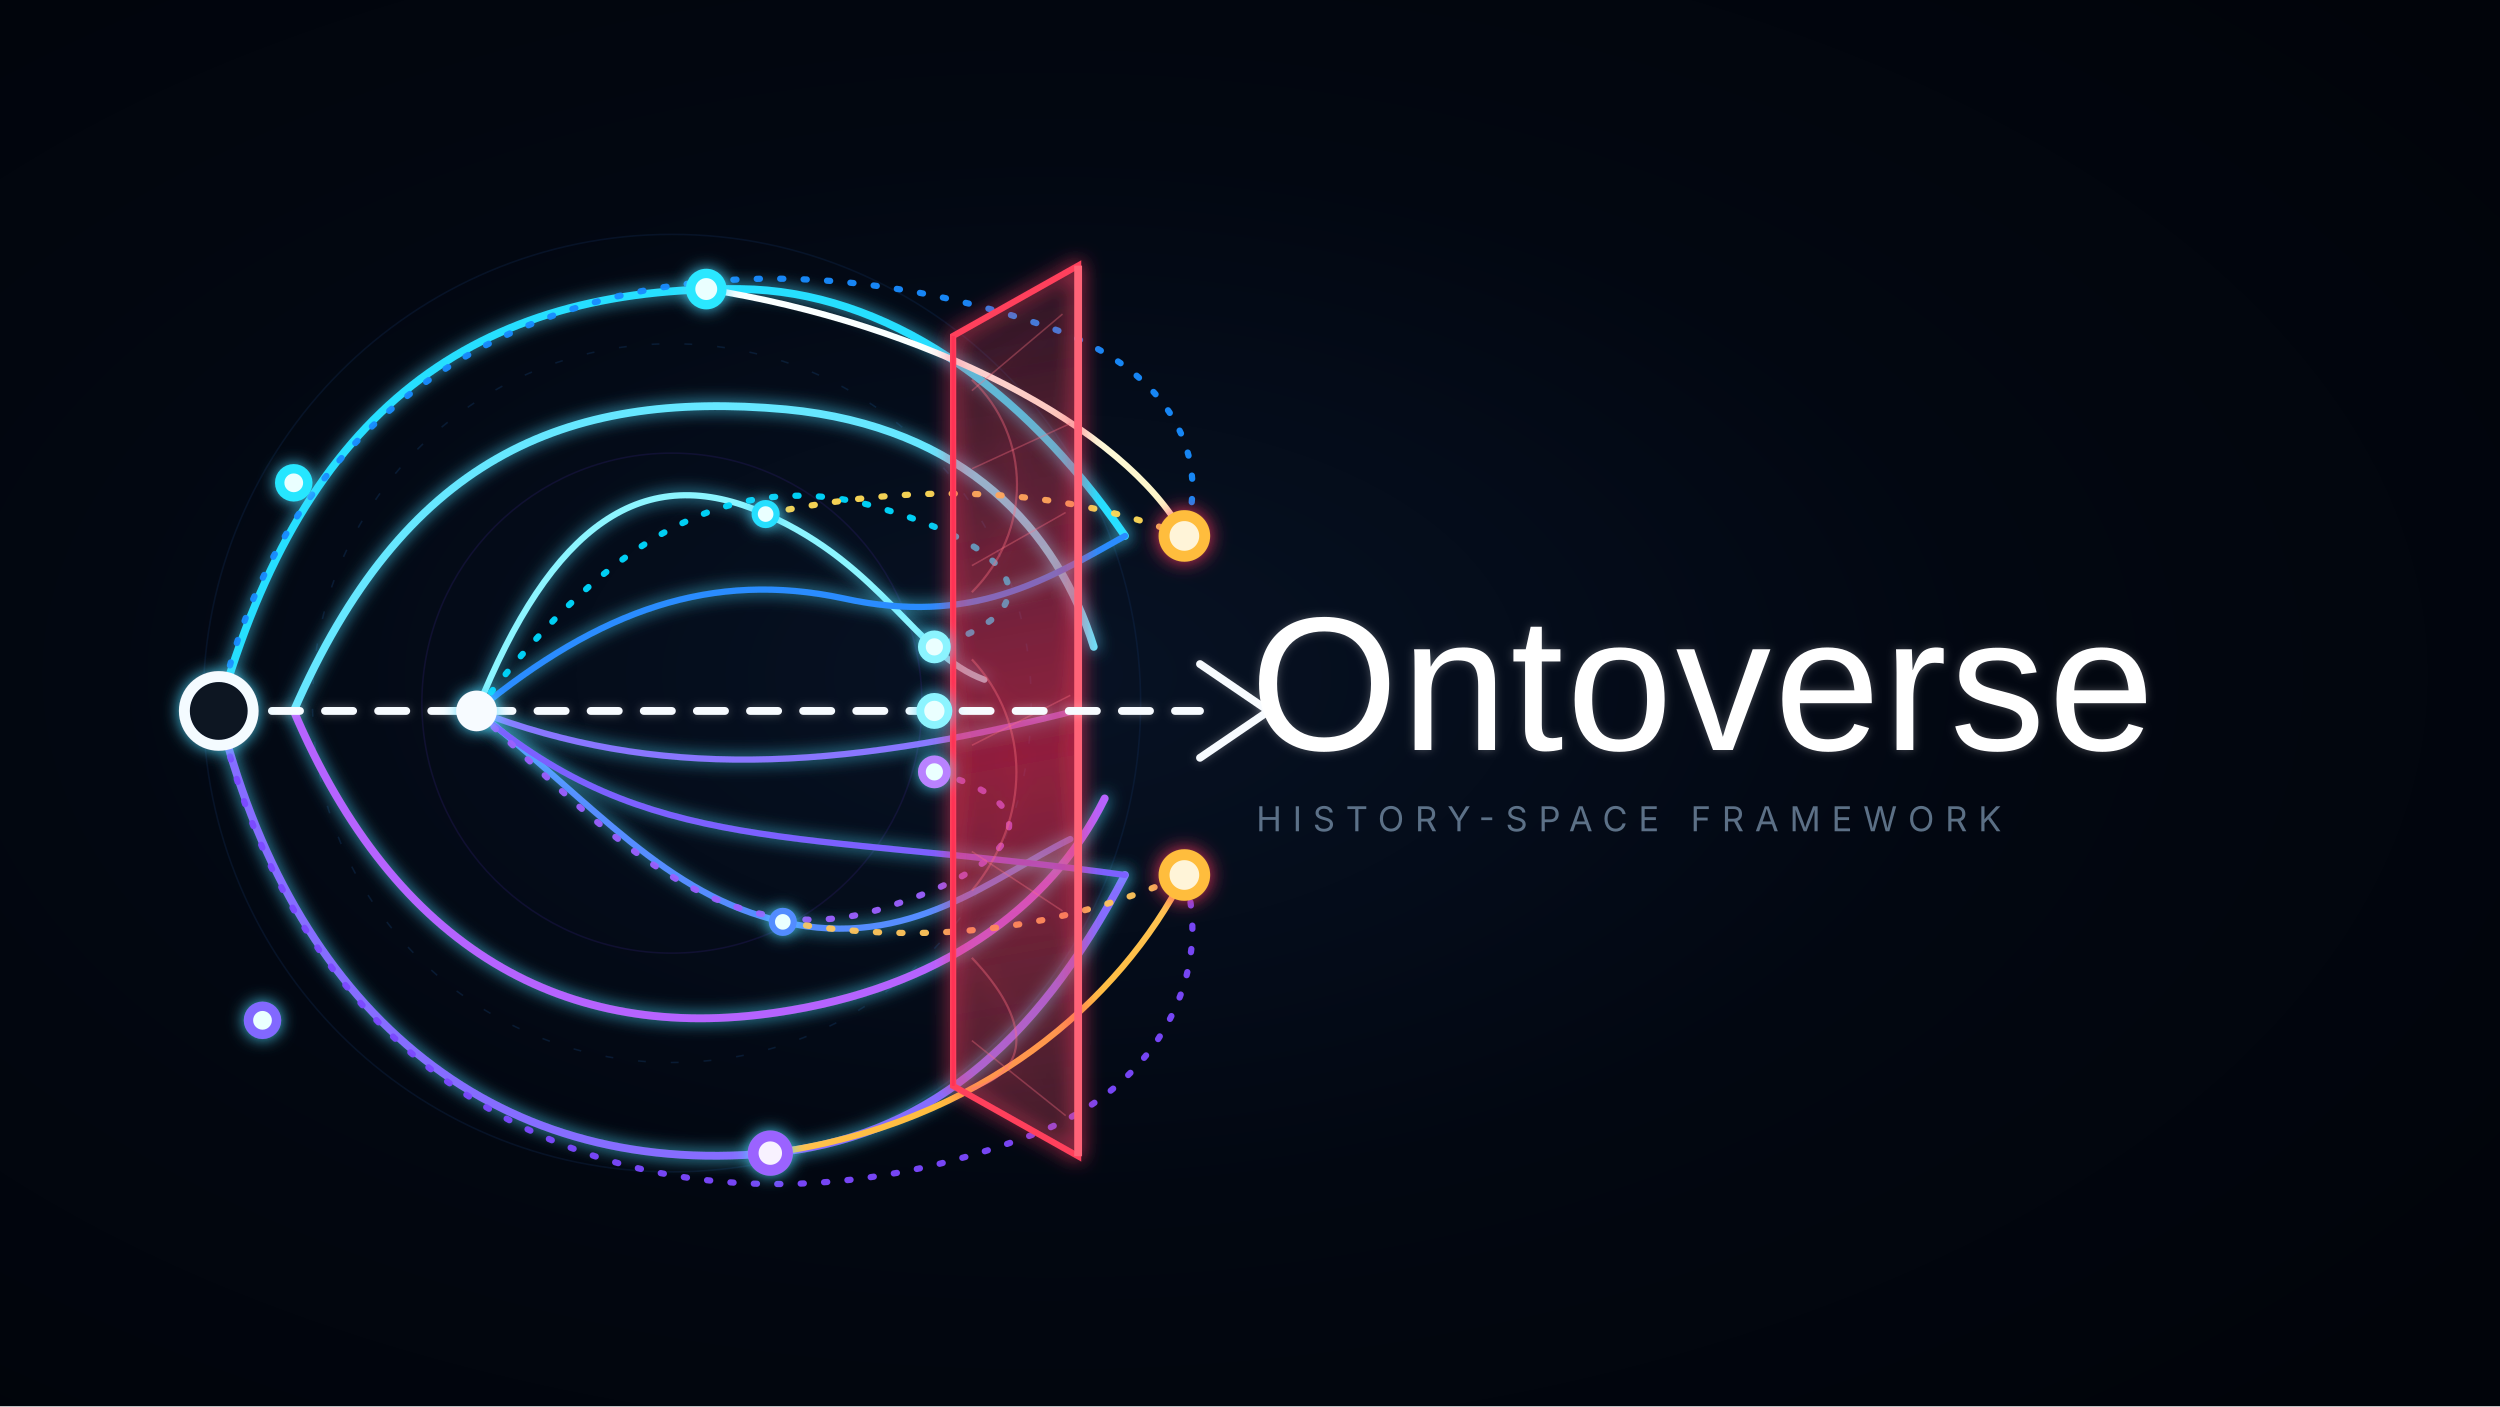
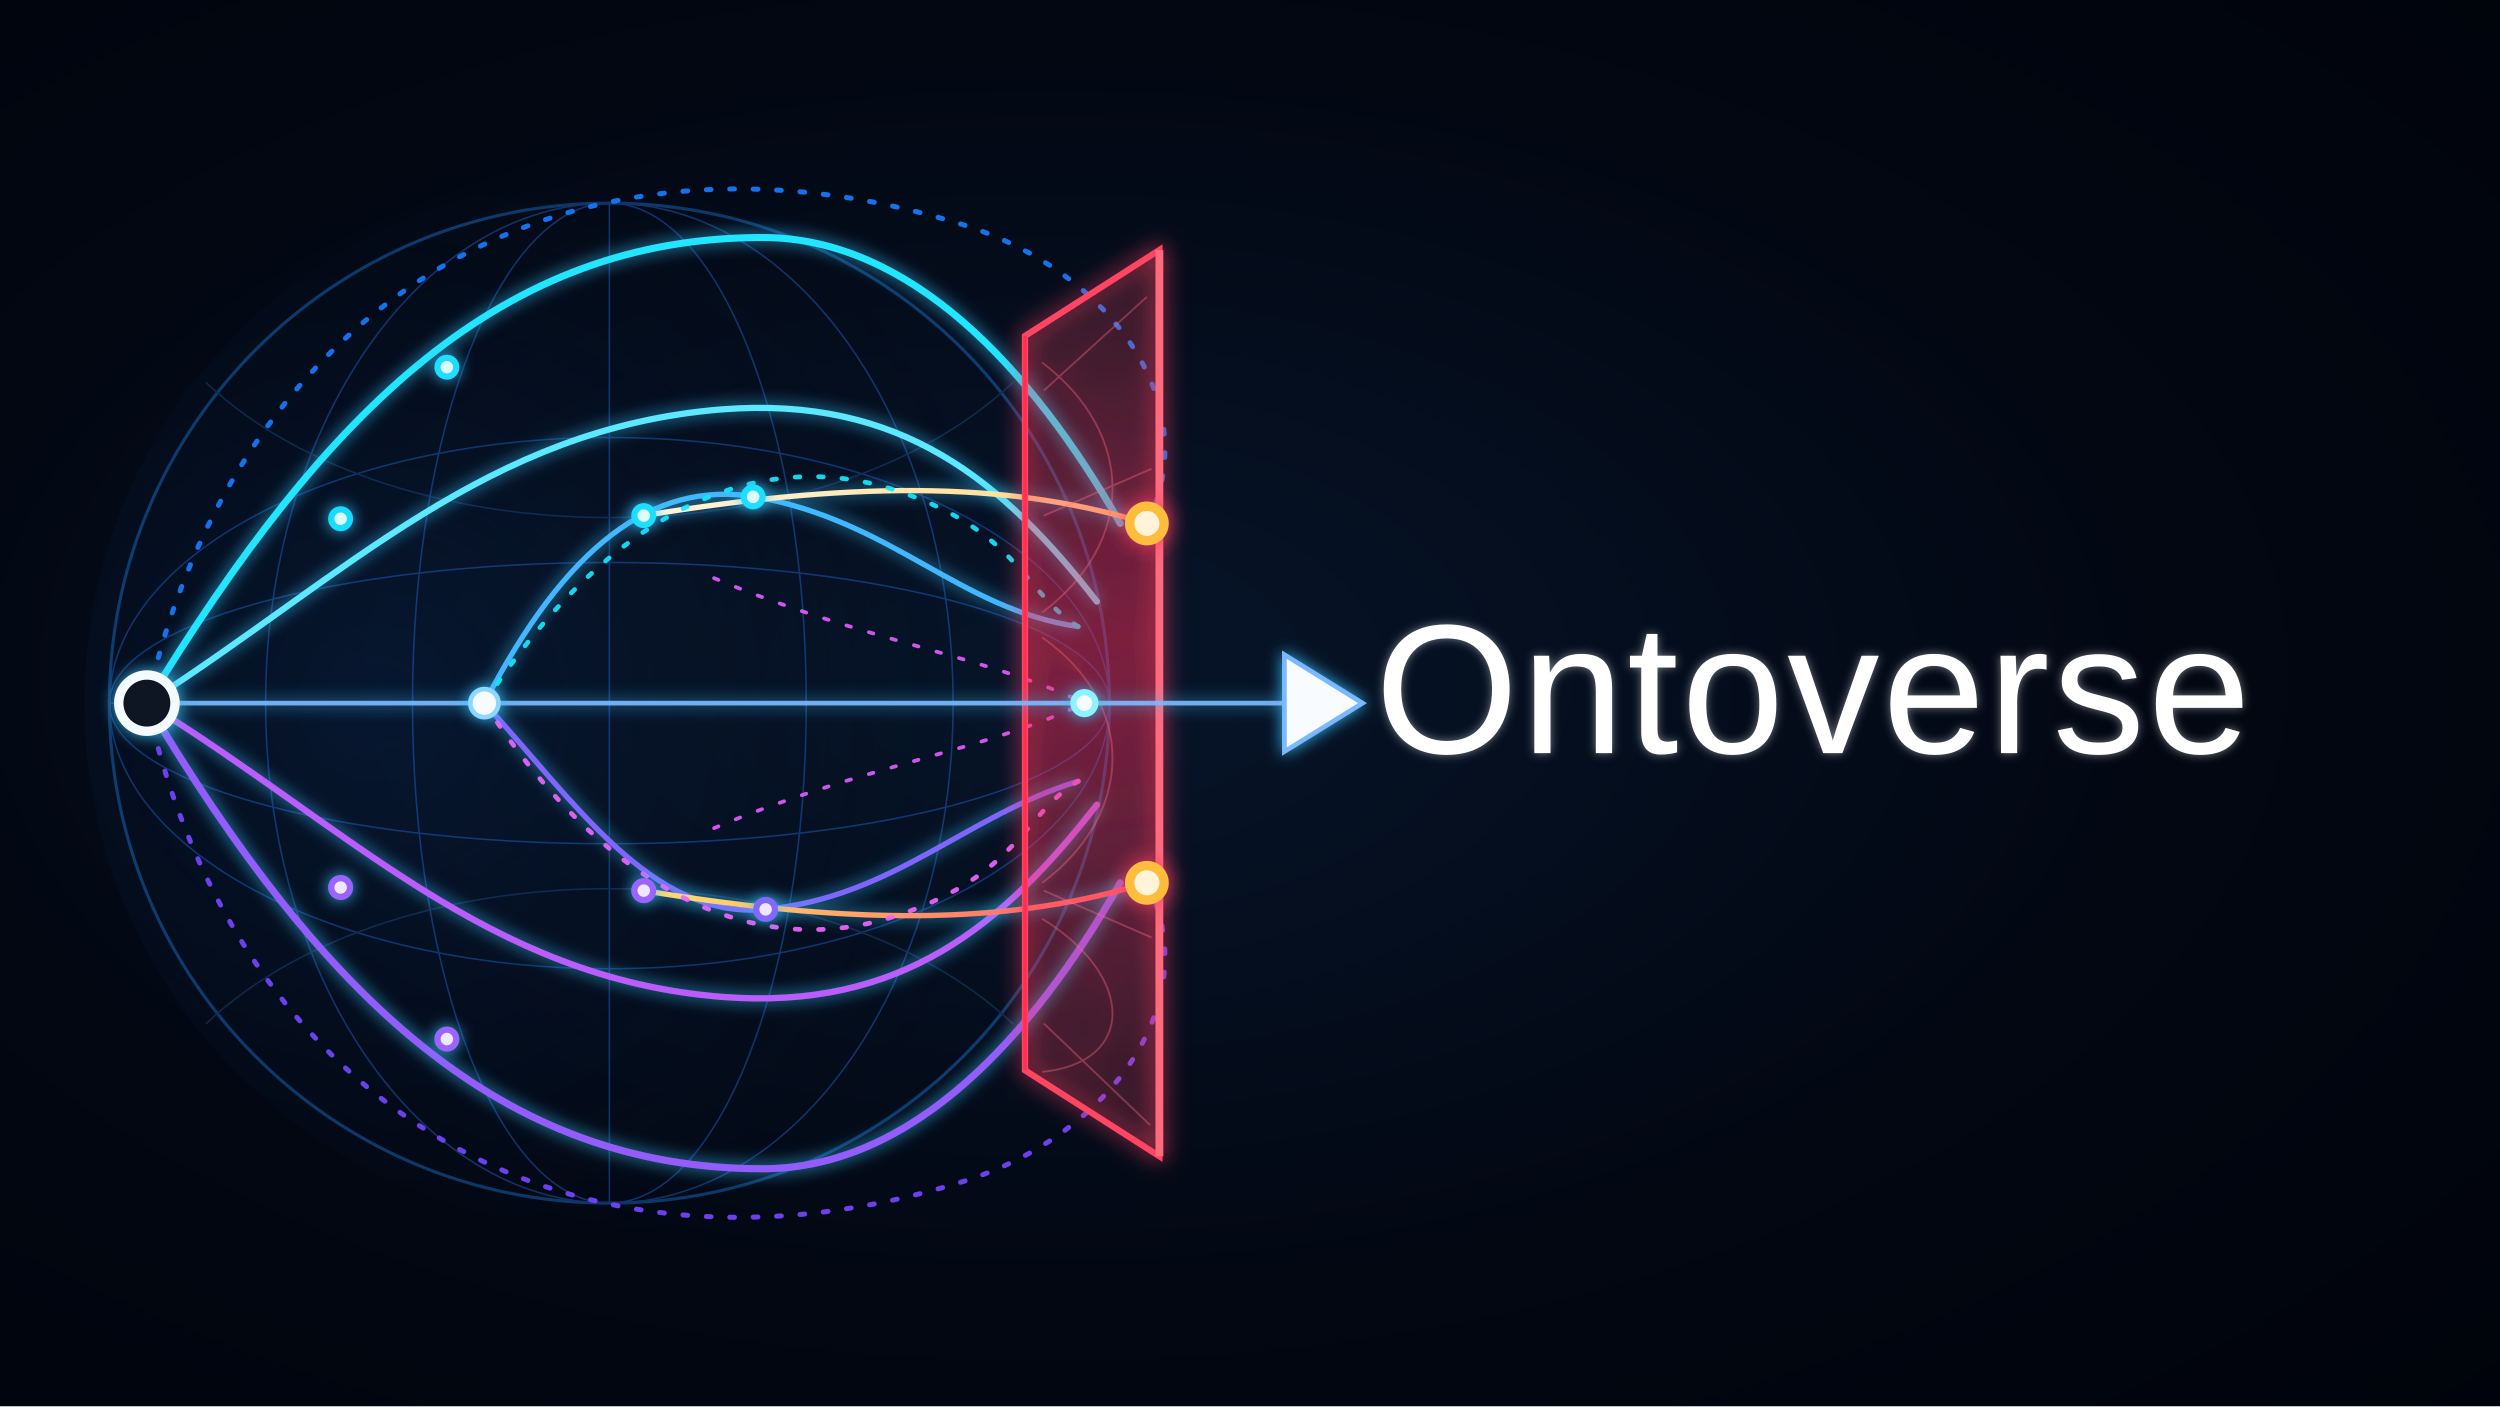
<svg xmlns="http://www.w3.org/2000/svg" viewBox="0 0 1600 900" role="img" aria-labelledby="title desc">
  <defs>
-     <radialGradient id="bg" cx="42%" cy="48%" r="72%">
-       <stop offset="0" stop-color="#071224" />
-       <stop offset="0.52" stop-color="#020711" />
-       <stop offset="1" stop-color="#01040a" />
+     <radialGradient id="bg" cx="42%" cy="48%" r="80%">
+       <stop offset="0" stop-color="#07152a" />
+       <stop offset="0.56" stop-color="#020712" />
+       <stop offset="1" stop-color="#00030a" />
    </radialGradient>
-     <linearGradient id="cyanBlue" x1="120" y1="220" x2="640" y2="690" gradientUnits="userSpaceOnUse">
-       <stop offset="0" stop-color="#10e8ff" />
-       <stop offset="0.42" stop-color="#5a91ff" />
-       <stop offset="0.72" stop-color="#a06cff" />
-       <stop offset="1" stop-color="#ff65df" />
+     <radialGradient id="sphereFade" cx="28%" cy="50%" r="64%">
+       <stop offset="0" stop-color="#0b2a55" stop-opacity="0.36" />
+       <stop offset="0.55" stop-color="#06142b" stop-opacity="0.24" />
+       <stop offset="1" stop-color="#020813" stop-opacity="0" />
+     </radialGradient>
+     <linearGradient id="blueViolet" x1="70" y1="170" x2="650" y2="740" gradientUnits="userSpaceOnUse">
+       <stop offset="0" stop-color="#10eaff" />
+       <stop offset="0.44" stop-color="#438cff" />
+       <stop offset="0.72" stop-color="#8b59ff" />
+       <stop offset="1" stop-color="#ff4fe1" />
    </linearGradient>
-     <linearGradient id="goldPath" x1="420" y1="250" x2="660" y2="640" gradientUnits="userSpaceOnUse">
-       <stop offset="0" stop-color="#faffff" />
-       <stop offset="0.45" stop-color="#fff4bd" />
-       <stop offset="1" stop-color="#ffb42e" />
+     <linearGradient id="warm" x1="350" y1="260" x2="665" y2="660" gradientUnits="userSpaceOnUse">
+       <stop offset="0" stop-color="#ffffff" />
+       <stop offset="0.55" stop-color="#ffd46a" />
+       <stop offset="1" stop-color="#ff2b64" />
    </linearGradient>
-     <linearGradient id="plane" x1="520" y1="165" x2="620" y2="735" gradientUnits="userSpaceOnUse">
-       <stop offset="0" stop-color="#ff5a72" stop-opacity="0.08" />
-       <stop offset="0.52" stop-color="#ff2448" stop-opacity="0.34" />
-       <stop offset="1" stop-color="#ff6a84" stop-opacity="0.10" />
+     <linearGradient id="planeFill" x1="555" y1="140" x2="660" y2="760" gradientUnits="userSpaceOnUse">
+       <stop offset="0" stop-color="#ff5570" stop-opacity="0.05" />
+       <stop offset="0.45" stop-color="#ff1f48" stop-opacity="0.28" />
+       <stop offset="1" stop-color="#ff5570" stop-opacity="0.08" />
    </linearGradient>
-     <linearGradient id="word" x1="820" y1="420" x2="1500" y2="420" gradientUnits="userSpaceOnUse">
+     <linearGradient id="word" x1="875" y1="420" x2="1500" y2="420" gradientUnits="userSpaceOnUse">
      <stop offset="0" stop-color="#ffffff" />
-       <stop offset="0.55" stop-color="#f7fbff" />
-       <stop offset="1" stop-color="#d6e2ff" />
+       <stop offset="0.5" stop-color="#f5fbff" />
+       <stop offset="1" stop-color="#d3e3ff" />
    </linearGradient>
-     <filter id="glowCyan" x="-80%" y="-80%" width="260%" height="260%">
+     <filter id="cyanGlow" x="-80%" y="-80%" width="260%" height="260%">
      <feGaussianBlur stdDeviation="5" result="blur" />
-       <feColorMatrix in="blur" type="matrix" values="0 0 0 0 0.08 0 0 0 0 0.72 0 0 0 0 1 0 0 0 0.9 0" result="color" />
+       <feColorMatrix in="blur" type="matrix" values="0 0 0 0 0.04 0 0 0 0 0.55 0 0 0 0 1 0 0 0 0.9 0" result="color" />
      <feMerge>
        <feMergeNode in="color" />
        <feMergeNode in="SourceGraphic" />
      </feMerge>
    </filter>
-     <filter id="glowRuby" x="-80%" y="-80%" width="260%" height="260%">
-       <feGaussianBlur stdDeviation="6" result="blur" />
-       <feColorMatrix in="blur" type="matrix" values="1 0 0 0 1 0 0 0 0 0.04 0 0 0 0 0.12 0 0 0 0.95 0" result="color" />
+     <filter id="rubyGlow" x="-80%" y="-80%" width="260%" height="260%">
+       <feGaussianBlur stdDeviation="7" result="blur" />
+       <feColorMatrix in="blur" type="matrix" values="1 0 0 0 1 0 0 0 0 0.05 0 0 0 0 0.13 0 0 0 0.95 0" result="color" />
      <feMerge>
        <feMergeNode in="color" />
        <feMergeNode in="SourceGraphic" />
      </feMerge>
    </filter>
-     <filter id="softShadow" x="-20%" y="-40%" width="140%" height="180%">
-       <feDropShadow dx="0" dy="0" stdDeviation="3" flood-color="#ffffff" flood-opacity="0.28" />
+     <filter id="whiteGlow" x="-50%" y="-60%" width="200%" height="220%">
+       <feDropShadow dx="0" dy="0" stdDeviation="3" flood-color="#ffffff" flood-opacity="0.45" />
    </filter>
  </defs>
  <rect width="1600" height="900" fill="url(#bg)" />
-   <g opacity="0.22">
-     <circle cx="430" cy="450" r="300" fill="none" stroke="#153c74" stroke-width="1" />
-     <circle cx="430" cy="450" r="230" fill="none" stroke="#1e5b9f" stroke-width="1" stroke-dasharray="5 16" />
-     <circle cx="430" cy="450" r="160" fill="none" stroke="#3d248d" stroke-width="1" />
-   </g>
-   <g transform="translate(70 25)">
+   <g transform="translate(52 0)">
+     <circle cx="338" cy="450" r="336" fill="url(#sphereFade)" />
+     <g fill="none" opacity="0.36" stroke-linecap="round">
+       <circle cx="338" cy="450" r="320" stroke="#1b8dff" stroke-width="2" />
+       <ellipse cx="338" cy="450" rx="320" ry="170" stroke="#1d7cff" stroke-width="1" />
+       <ellipse cx="338" cy="450" rx="320" ry="90" stroke="#2a7aff" stroke-width="1" />
+       <ellipse cx="338" cy="450" rx="126" ry="320" stroke="#2a7aff" stroke-width="1" />
+       <ellipse cx="338" cy="450" rx="220" ry="320" stroke="#2a7aff" stroke-width="1" />
+       <path d="M18 450 H658" stroke="#2a7aff" stroke-width="1" />
+       <path d="M338 130 V770" stroke="#2a7aff" stroke-width="1" />
+       <path d="M80 245 C202 360 474 360 596 245" stroke="#245b9f" stroke-width="1" />
+       <path d="M80 655 C202 540 474 540 596 655" stroke="#245b9f" stroke-width="1" />
+     </g>
    <g fill="none" stroke-linecap="round" stroke-linejoin="round">
-       <path d="M70 430 C125 236 234 158 404 160 C496 161 584 222 650 318" stroke="#26dfff" stroke-width="5" filter="url(#glowCyan)" />
-       <path d="M70 430 C116 618 242 730 423 713 C520 704 592 646 650 535" stroke="#866dff" stroke-width="5" filter="url(#glowCyan)" />
-       <path d="M118 430 C188 270 289 224 433 237 C548 248 607 315 630 389" stroke="#66e7ff" stroke-width="5" filter="url(#glowCyan)" />
-       <path d="M118 430 C183 583 292 643 427 623 C530 608 602 557 637 486" stroke="#b663ff" stroke-width="5" filter="url(#glowCyan)" />
-       <path d="M235 430 C283 310 342 269 420 304 C495 337 516 394 560 410" stroke="#8cf5ff" stroke-width="4" filter="url(#glowCyan)" />
-       <path d="M235 430 C313 430 380 430 528 430" stroke="#f8fbff" stroke-width="5" filter="url(#softShadow)" />
-       <path d="M235 430 C311 490 356 548 431 565 C512 584 566 536 615 512" stroke="#568dff" stroke-width="4" filter="url(#glowCyan)" />
-       <path d="M235 430 C314 365 386 340 470 358 C552 376 600 346 650 318" stroke="#2a8cff" stroke-width="4" filter="url(#glowCyan)" />
-       <path d="M235 430 C350 474 463 469 618 430" stroke="#8976ff" stroke-width="4" filter="url(#glowCyan)" />
-       <path d="M235 430 C344 523 439 506 650 535" stroke="#7b61ff" stroke-width="4" filter="url(#glowCyan)" />
-       <path d="M382 160 C522 182 650 248 688 318" stroke="url(#goldPath)" stroke-width="4" />
-       <path d="M423 713 C558 695 647 615 688 535" stroke="url(#goldPath)" stroke-width="4" />
+       <path d="M42 450 C158 260 270 152 436 152 C530 152 608 235 665 335" stroke="#22e6ff" stroke-width="4.5" filter="url(#cyanGlow)" />
+       <path d="M42 450 C155 640 270 748 436 748 C531 748 608 665 665 565" stroke="#945cff" stroke-width="4.5" filter="url(#cyanGlow)" />
+       <path d="M42 450 C171 367 260 274 410 262 C525 253 590 308 650 385" stroke="#5ce9ff" stroke-width="4" filter="url(#cyanGlow)" />
+       <path d="M42 450 C172 530 260 626 410 638 C525 647 590 592 650 515" stroke="#bb5cff" stroke-width="4" filter="url(#cyanGlow)" />
+       <path d="M42 450 C212 450 360 450 642 450" stroke="#f8fbff" stroke-width="4" filter="url(#whiteGlow)" />
+       <path d="M258 450 C310 350 365 307 432 318 C520 334 562 390 638 401" stroke="#42b7ff" stroke-width="3.4" filter="url(#cyanGlow)" />
+       <path d="M258 450 C315 512 365 589 438 582 C520 574 566 522 638 500" stroke="#7f65ff" stroke-width="3.4" filter="url(#cyanGlow)" />
+       <path d="M360 330 C506 306 600 310 682 335" stroke="url(#warm)" stroke-width="3.4" filter="url(#cyanGlow)" />
+       <path d="M360 570 C506 594 600 590 682 565" stroke="url(#warm)" stroke-width="3.4" filter="url(#cyanGlow)" />
    </g>
-     <g fill="none" stroke-linecap="round" stroke-dasharray="2 13" opacity="0.95">
-       <path d="M70 430 C118 197 348 98 600 184 C673 209 707 261 688 318" stroke="#188cff" stroke-width="4" />
-       <path d="M70 430 C126 690 360 791 594 700 C673 669 707 597 688 535" stroke="#7c48ff" stroke-width="4" />
-       <path d="M235 430 C311 330 391 270 493 300 C589 328 602 366 528 389" stroke="#00d8ff" stroke-width="4" />
-       <path d="M235 430 C314 504 390 588 493 557 C590 527 602 489 528 469" stroke="#9b60ff" stroke-width="4" />
-       <path d="M420 304 C542 278 630 295 688 318" stroke="#ffda57" stroke-width="4" />
-       <path d="M431 565 C548 585 633 559 688 535" stroke="#ffc45a" stroke-width="4" />
+     <g fill="none" stroke-dasharray="3 12" stroke-linecap="round" opacity="0.92">
+       <path d="M42 450 C100 190 315 66 565 144 C660 174 720 260 682 335" stroke="#177bff" stroke-width="3.2" />
+       <path d="M42 450 C100 710 315 834 565 756 C660 726 720 640 682 565" stroke="#7444ff" stroke-width="3.2" />
+       <path d="M258 450 C329 340 424 280 525 315 C600 341 604 380 638 401" stroke="#14e8ff" stroke-width="3" />
+       <path d="M258 450 C329 560 424 620 525 585 C600 559 604 520 638 500" stroke="#ee65ff" stroke-width="3" />
+       <path d="M405 370 C500 410 580 420 642 450" stroke="#e05cff" stroke-width="2.4" />
+       <path d="M405 530 C500 490 580 480 642 450" stroke="#e05cff" stroke-width="2.4" />
    </g>
-     <g filter="url(#glowRuby)">
-       <polygon points="540,190 620,145 620,715 540,670" fill="url(#plane)" stroke="#ff405c" stroke-width="4" />
-       <line x1="620" y1="145" x2="620" y2="715" stroke="#ff6378" stroke-width="5" />
-       <line x1="540" y1="190" x2="540" y2="670" stroke="#ff2a50" stroke-width="2" opacity="0.65" />
-       <path d="M552 218 C590 254 591 315 552 354 M552 397 C590 438 590 499 552 545 M552 588 C590 628 590 660 552 672" fill="none" stroke="#ff6c80" stroke-width="1.4" opacity="0.38" />
-       <g opacity="0.35" stroke="#ff6e82" stroke-width="1">
-         <path d="M552 225 L610 176" />
-         <path d="M552 275 L615 246" />
-         <path d="M552 337 L612 303" />
-         <path d="M552 452 L615 420" />
-         <path d="M552 520 L610 558" />
-         <path d="M552 641 L612 689" />
+     <g filter="url(#rubyGlow)">
+       <polygon points="604,215 690,160 690,740 604,685" fill="url(#planeFill)" stroke="#ff4562" stroke-width="4" />
+       <line x1="690" y1="160" x2="690" y2="740" stroke="#ff6b7d" stroke-width="5" />
+       <line x1="604" y1="215" x2="604" y2="685" stroke="#ff274d" stroke-width="2.2" opacity="0.72" />
+       <g opacity="0.36" stroke="#ff6d82" stroke-width="1.2" fill="none">
+         <path d="M615 232 C675 278 675 347 615 392" />
+         <path d="M615 408 C675 450 675 520 615 565" />
+         <path d="M615 588 C675 625 675 680 615 686" />
+         <path d="M616 250 L682 190" />
+         <path d="M616 330 L685 300" />
+         <path d="M616 450 L684 450" />
+         <path d="M616 570 L685 600" />
+         <path d="M616 655 L684 720" />
      </g>
    </g>
-     <g stroke="#f7fbff" stroke-width="5" stroke-linecap="round" stroke-dasharray="18 16" filter="url(#softShadow)">
-       <line x1="70" y1="430" x2="698" y2="430" />
-       <path d="M698 400 L742 430 L698 460" fill="none" stroke-dasharray="0" />
+     <g stroke="#7ab8ff" stroke-width="3" filter="url(#cyanGlow)">
+       <line x1="42" y1="450" x2="770" y2="450" opacity="0.92" />
+       <path d="M770 419 L820 450 L770 481 Z" fill="#f8fbff" stroke="#7ab8ff" stroke-width="3" />
    </g>
-     <g filter="url(#glowCyan)">
-       <circle cx="70" cy="430" r="22" fill="#071224" stroke="#f4fbff" stroke-width="7" />
-       <circle cx="235" cy="430" r="13" fill="#f7fbff" />
-       <circle cx="382" cy="160" r="10" fill="#eaffff" stroke="#2ce7ff" stroke-width="6" />
-       <circle cx="118" cy="284" r="9" fill="#eaffff" stroke="#27e6ff" stroke-width="6" />
-       <circle cx="98" cy="628" r="9" fill="#eaffff" stroke="#8267ff" stroke-width="6" />
-       <circle cx="423" cy="713" r="11" fill="#f8f2ff" stroke="#9b63ff" stroke-width="7" />
-       <circle cx="420" cy="304" r="7" fill="#eaffff" stroke="#28dfff" stroke-width="4" />
-       <circle cx="431" cy="565" r="7" fill="#eaffff" stroke="#538cff" stroke-width="4" />
-       <circle cx="528" cy="389" r="8" fill="#eaffff" stroke="#8bf4ff" stroke-width="5" />
-       <circle cx="528" cy="430" r="9" fill="#eaffff" stroke="#8cf4ff" stroke-width="5" />
-       <circle cx="528" cy="469" r="8" fill="#eaffff" stroke="#b982ff" stroke-width="5" />
+     <g filter="url(#cyanGlow)">
+       <circle cx="42" cy="450" r="18" fill="#071224" stroke="#f4fbff" stroke-width="6" />
+       <circle cx="258" cy="450" r="9" fill="#f7fbff" stroke="#8bd7ff" stroke-width="3" />
+       <circle cx="166" cy="332" r="6" fill="#dcfbff" stroke="#17ddff" stroke-width="4" />
+       <circle cx="166" cy="568" r="6" fill="#efe7ff" stroke="#9b63ff" stroke-width="4" />
+       <circle cx="234" cy="235" r="6" fill="#dbfbff" stroke="#1bdfff" stroke-width="4" />
+       <circle cx="234" cy="665" r="6" fill="#efe7ff" stroke="#9b63ff" stroke-width="4" />
+       <circle cx="360" cy="330" r="6" fill="#dbfbff" stroke="#1bdfff" stroke-width="4" />
+       <circle cx="360" cy="570" r="6" fill="#efe7ff" stroke="#9b63ff" stroke-width="4" />
+       <circle cx="430" cy="318" r="6" fill="#dbfbff" stroke="#1bdfff" stroke-width="4" />
+       <circle cx="438" cy="582" r="6" fill="#efe7ff" stroke="#8267ff" stroke-width="4" />
+       <circle cx="642" cy="450" r="7" fill="#f7fbff" stroke="#8bf4ff" stroke-width="4" />
    </g>
-     <g filter="url(#glowRuby)">
-       <circle cx="688" cy="318" r="13" fill="#fff4d8" stroke="#ffbd3c" stroke-width="7" />
-       <circle cx="688" cy="535" r="13" fill="#fff4d8" stroke="#ffbd3c" stroke-width="7" />
+     <g filter="url(#rubyGlow)">
+       <circle cx="682" cy="335" r="11" fill="#fff4d8" stroke="#ffbd3c" stroke-width="6" />
+       <circle cx="682" cy="565" r="11" fill="#fff4d8" stroke="#ffbd3c" stroke-width="6" />
    </g>
  </g>
-   <g transform="translate(800 0)">
-     <text x="0" y="480" fill="url(#word)" font-family="Orbitron, Eurostile, Rajdhani, Segoe UI, Arial, sans-serif" font-size="122" font-weight="400" letter-spacing="2" filter="url(#softShadow)">Ontoverse</text>
-     <text x="4" y="532" fill="#7890aa" font-family="Inter, Segoe UI, Arial, sans-serif" font-size="22" letter-spacing="7" opacity="0.76">HISTORY-SPACE FRAMEWORK</text>
+   <g transform="translate(880 0)">
+     <text x="0" y="482" fill="url(#word)" font-family="Orbitron, Eurostile, Rajdhani, Segoe UI, Arial, sans-serif" font-size="118" font-weight="400" letter-spacing="2" filter="url(#whiteGlow)">Ontoverse</text>
  </g>
</svg>
